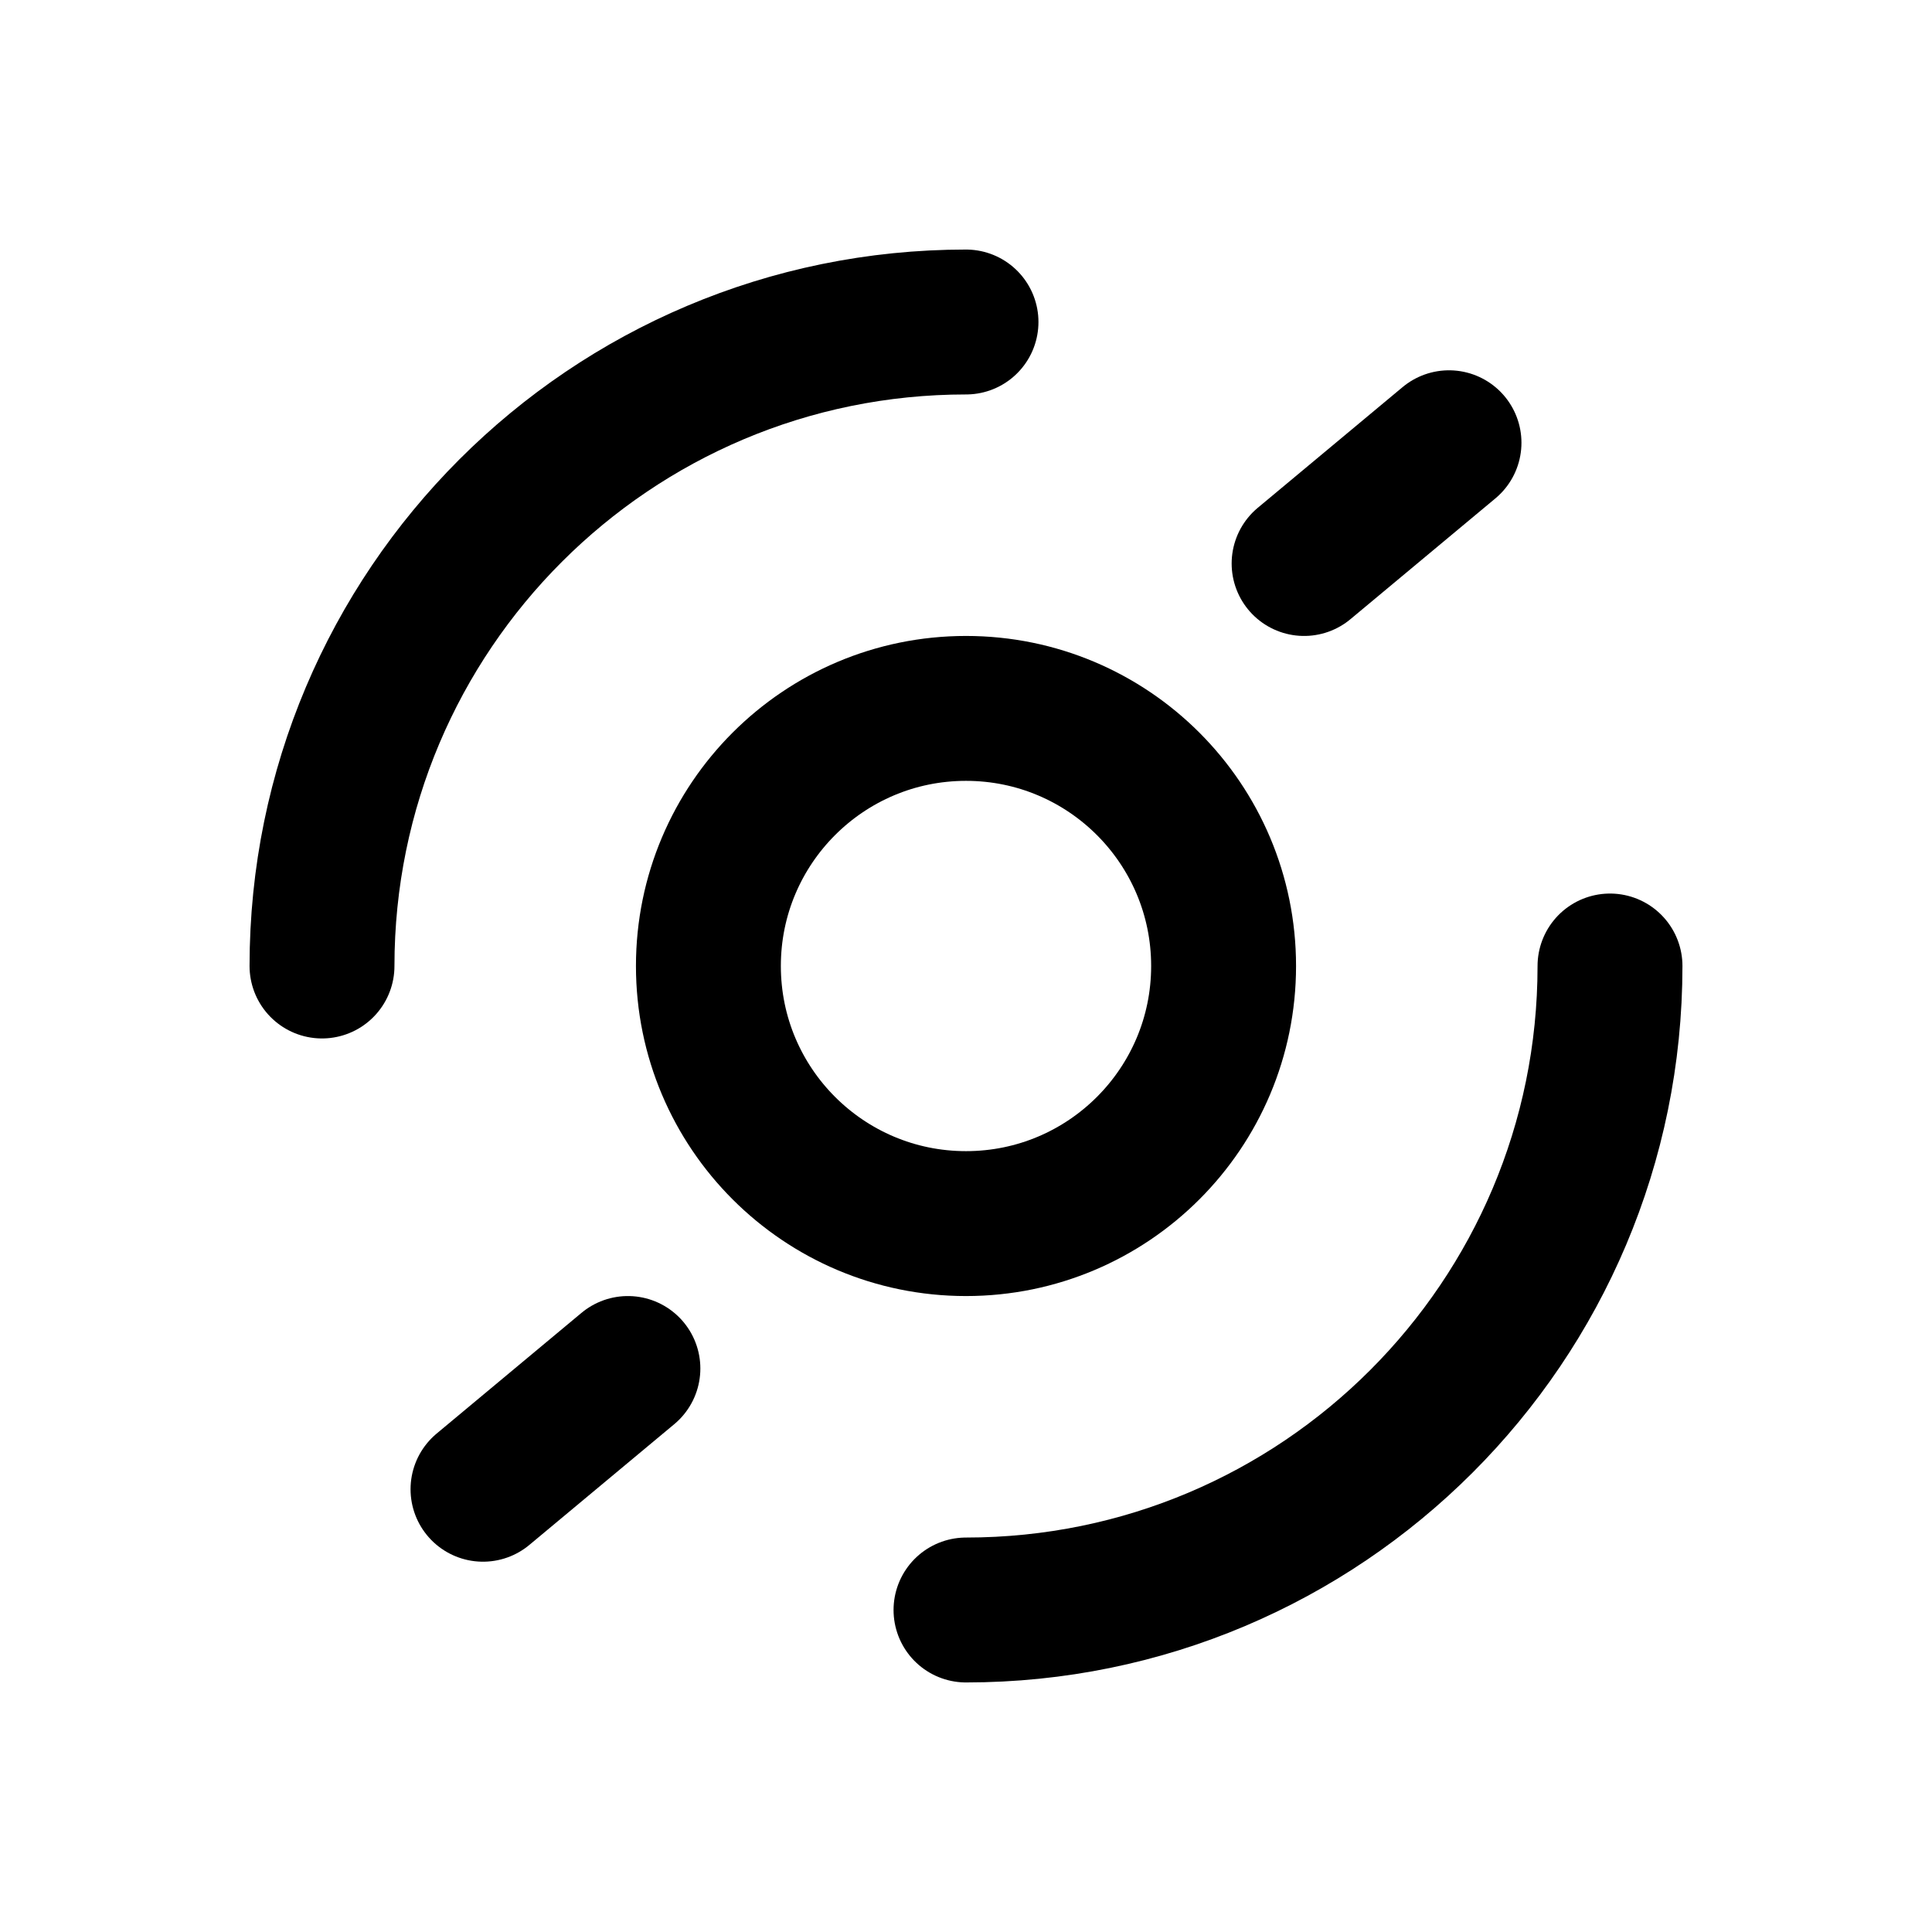
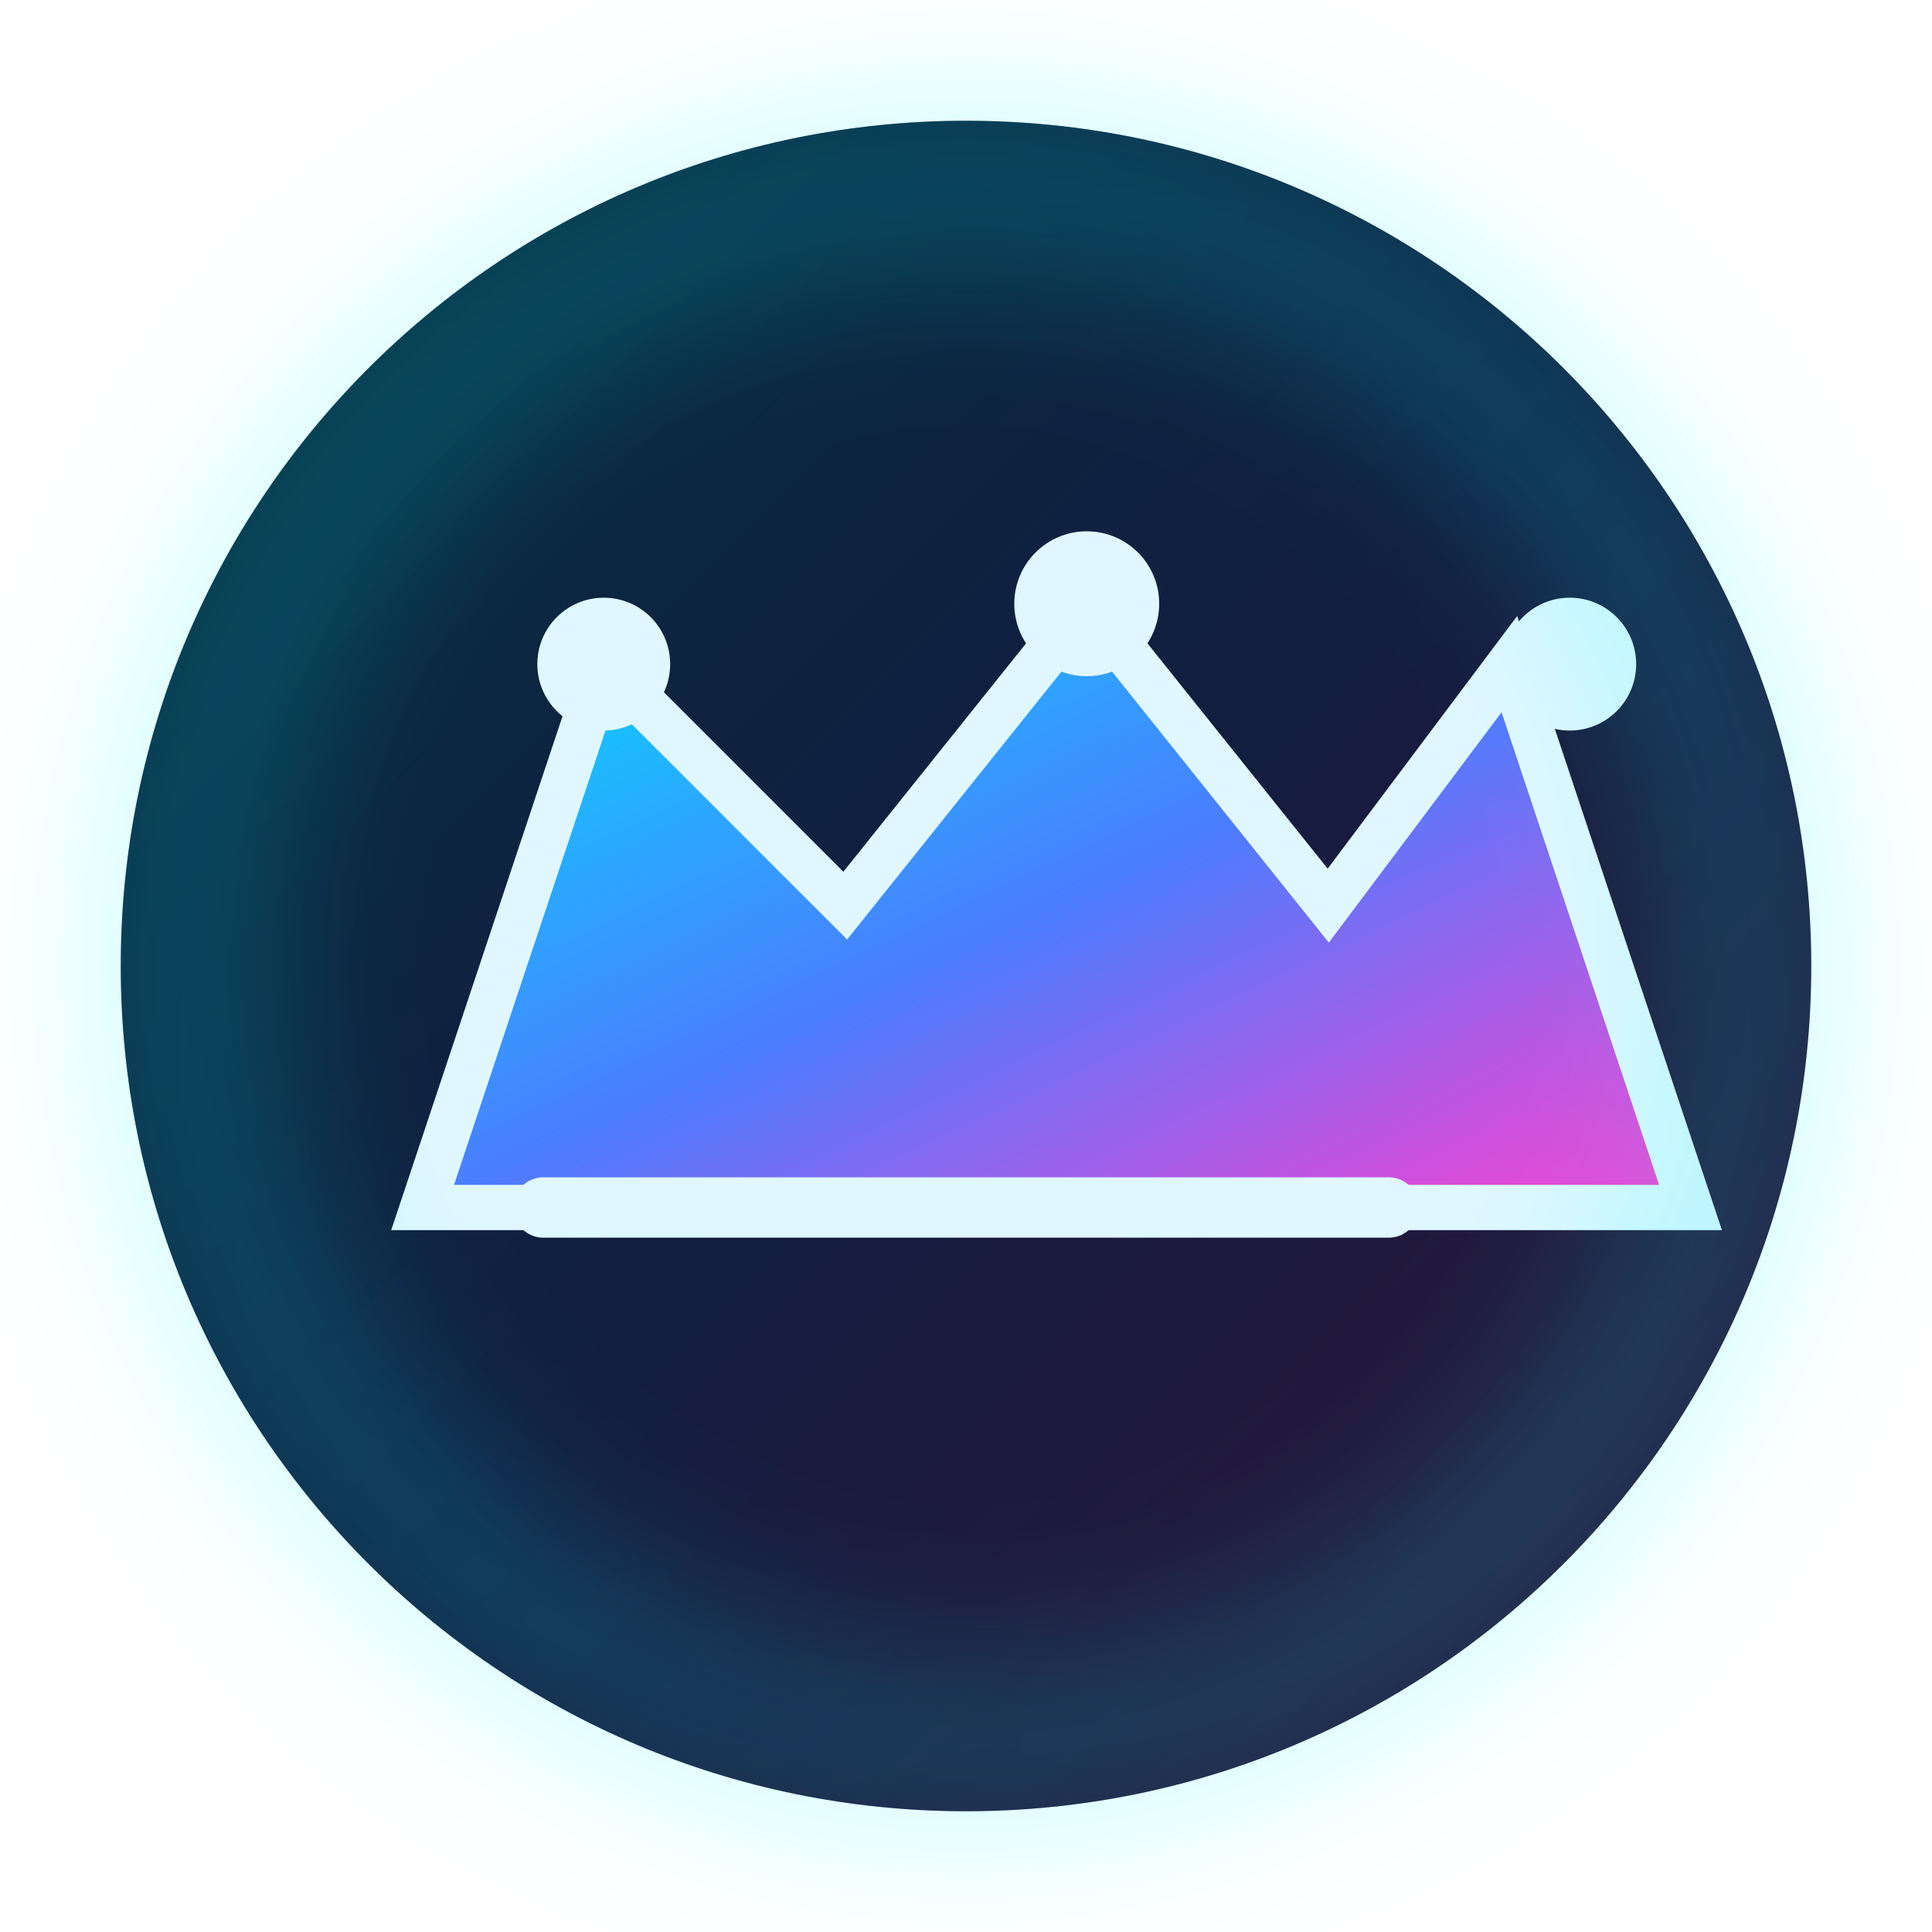
- <svg xmlns="http://www.w3.org/2000/svg" viewBox="0 0 24 24" fill="none" stroke="currentColor" stroke-width="1.8" stroke-linecap="round" stroke-linejoin="round">
-   <circle cx="12" cy="12" r="3.2" />
-   <path d="M4 12a8 8 0 0 1 8-8" />
-   <path d="M20 12a8 8 0 0 1-8 8" />
-   <path d="M6 18.5 7.8 17" />
-   <path d="M16.2 7 18 5.5" />
+ <svg xmlns="http://www.w3.org/2000/svg" viewBox="0 0 64 64">
+   <defs>
+     <linearGradient id="crownGrad" x1="0%" y1="0%" x2="100%" y2="100%">
+       <stop offset="0%" stop-color="#00e0ff" />
+       <stop offset="50%" stop-color="#4b7dff" />
+       <stop offset="100%" stop-color="#ff3fd1" />
+     </linearGradient>
+     <filter id="crownGlow" x="-50%" y="-50%" width="200%" height="200%">
+       <feGaussianBlur stdDeviation="3" result="blur" />
+       <feColorMatrix in="blur" type="matrix" values="0 0 0 0 0.0                 0 0 0 0 0.9                 0 0 0 0 1.0                 0 0 0 0.7 0" />
+     </filter>
+   </defs>
+   <circle cx="32" cy="32" r="28" fill="#050816" />
+   <circle cx="32" cy="32" r="28" fill="url(#crownGrad)" opacity="0.18" />
+   <path d="M14 40 L20 22 L28 30 L36 20 L44 30 L50 22 L56 40 Z" fill="url(#crownGrad)" stroke="#e0f7ff" stroke-width="1.5" />
+   <path d="M18 40 H46" stroke="#e0f7ff" stroke-width="2" stroke-linecap="round" />
+   <circle cx="20" cy="22" r="2.2" fill="#e0f7ff" />
+   <circle cx="36" cy="20" r="2.4" fill="#e0f7ff" />
+   <circle cx="52" cy="22" r="2.2" fill="#e0f7ff" />
+   <circle cx="32" cy="32" r="26" fill="none" stroke="url(#crownGrad)" stroke-width="1.5" filter="url(#crownGlow)" />
</svg>
